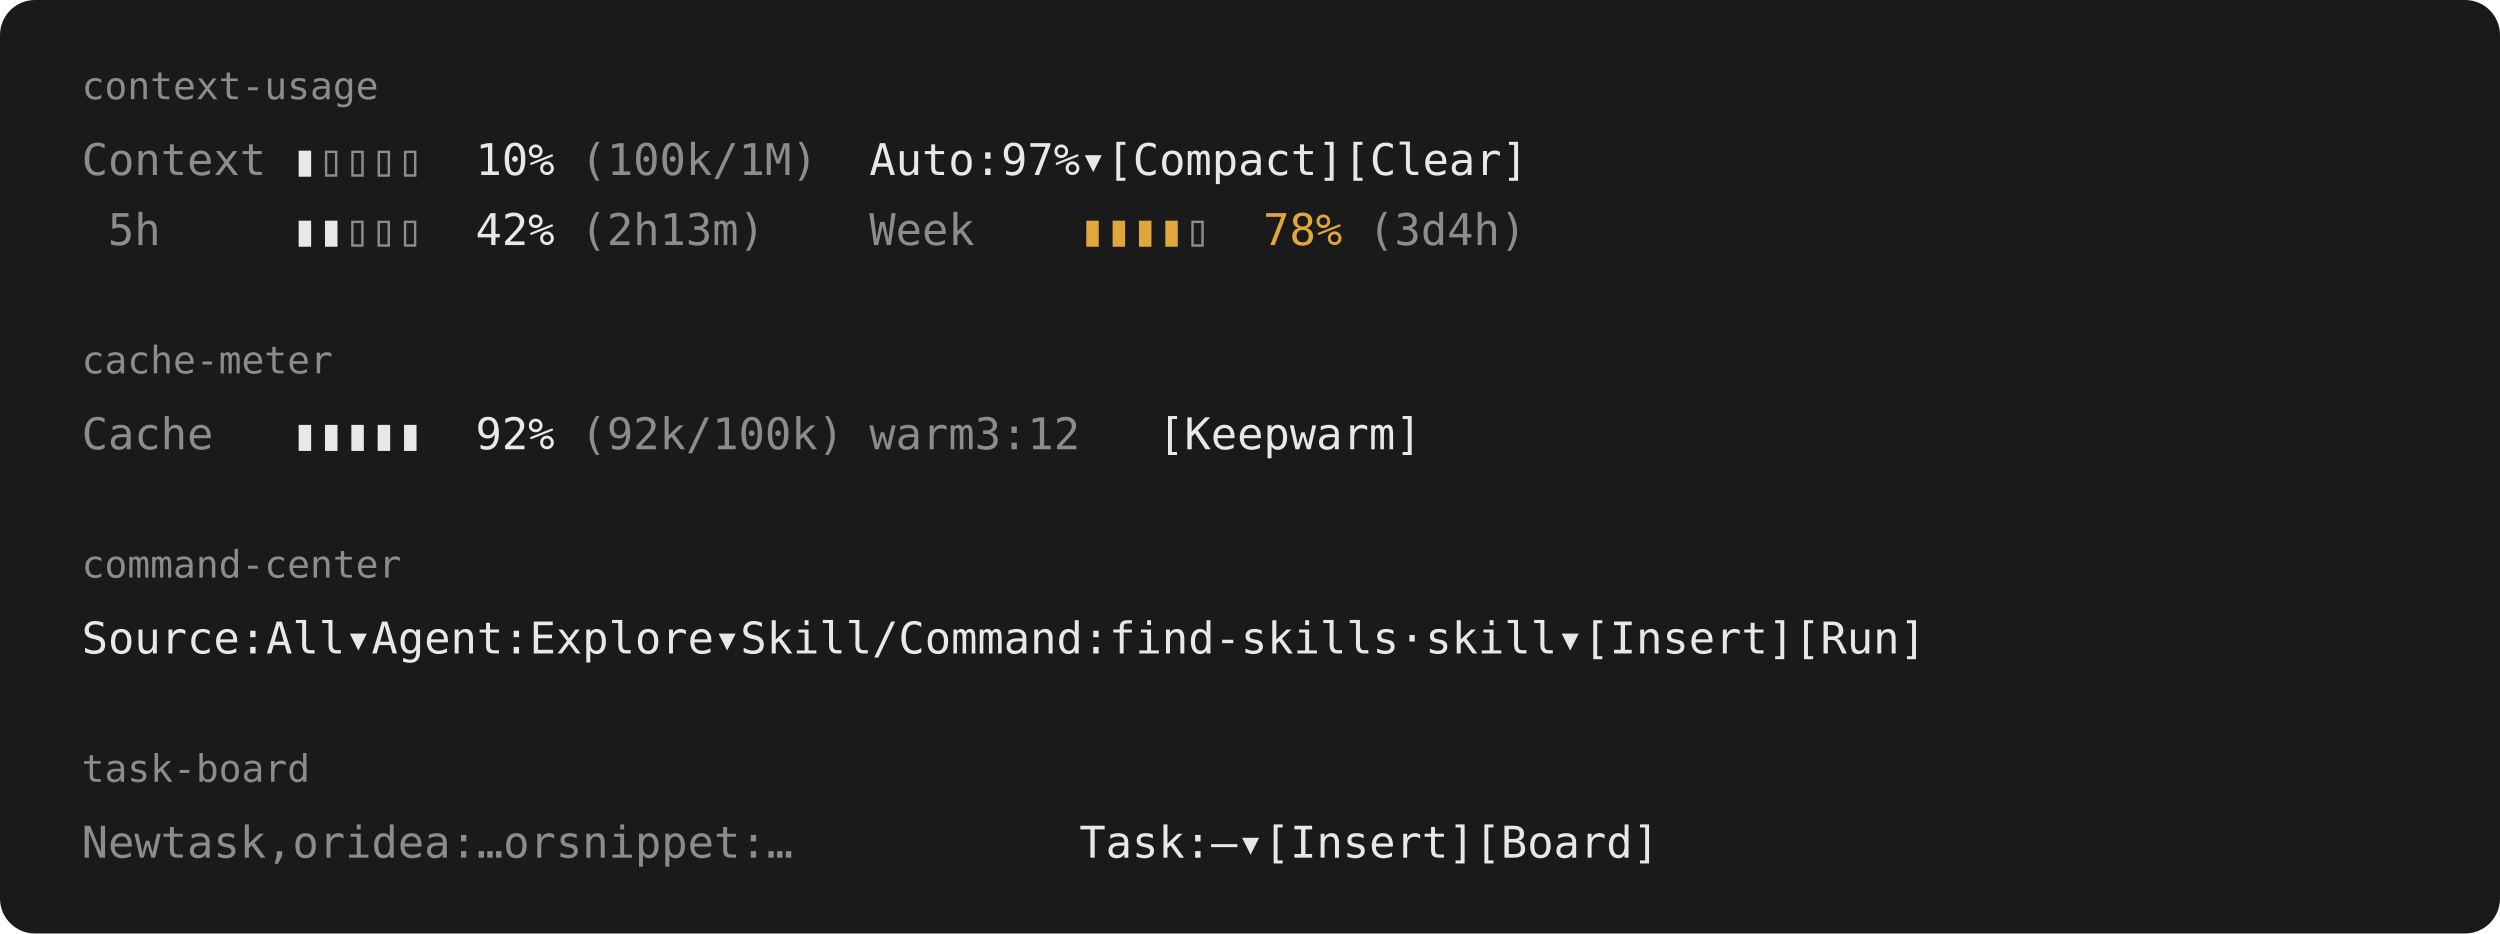
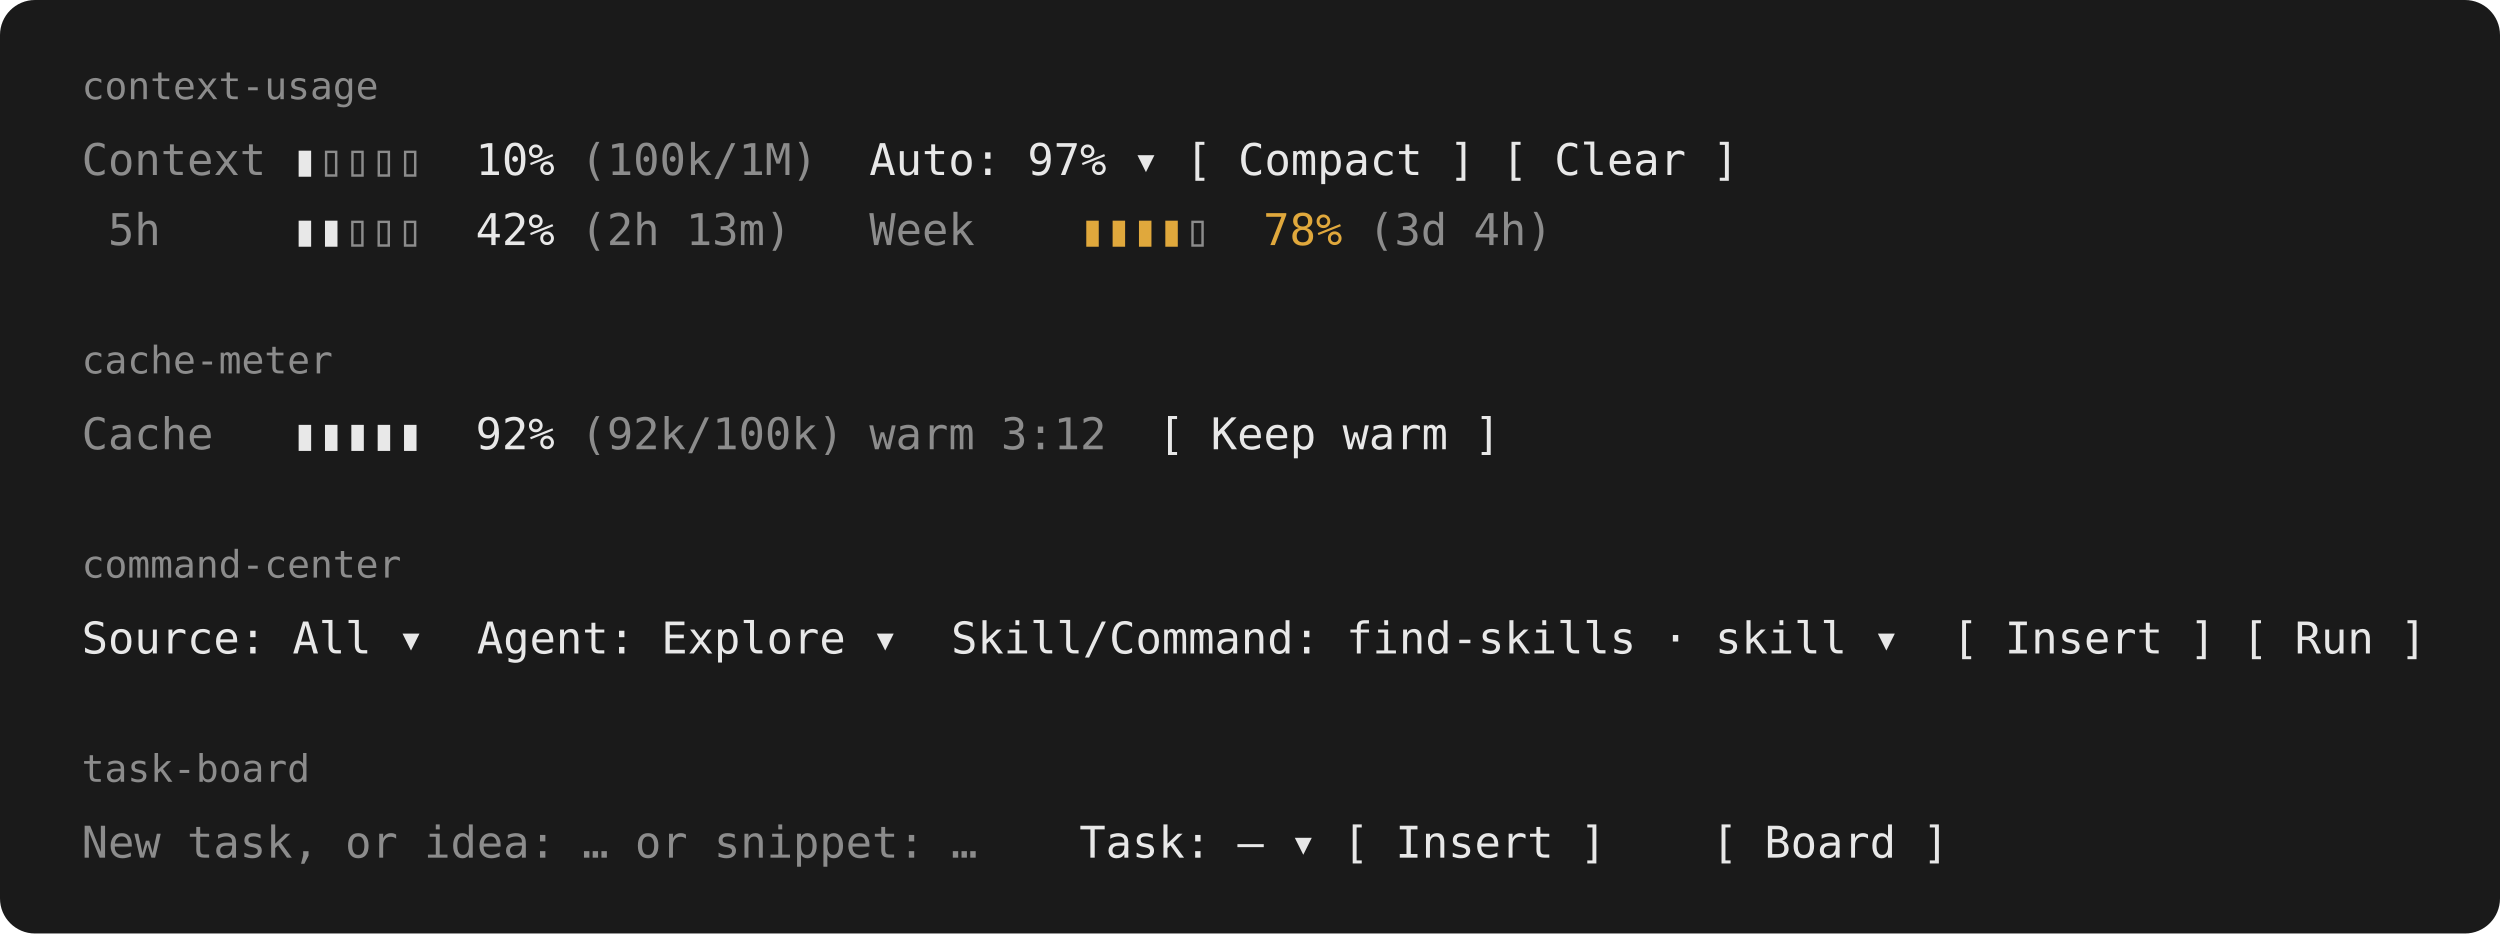
<svg xmlns="http://www.w3.org/2000/svg" viewBox="0 0 857 320" width="857" height="320" role="img" aria-labelledby="t d">
  <rect width="857" height="320" rx="12" fill="#1a1a1a" />
  <g font-family="ui-monospace, SFMono-Regular, 'Cascadia Mono', Consolas, 'DejaVu Sans Mono', monospace" font-size="15" xml:space="preserve">
    <text x="28" y="34" fill="#8c8c8c" font-size="13">context-usage</text>
    <text x="28 37 46 55 64 73 82" y="60" fill="#8c8c8c">Context</text>
    <text x="100" y="60" fill="#e8e8e8">▮</text>
    <text x="109 118 127 136" y="60" fill="#8c8c8c">▯▯▯▯</text>
-     <text x="163 172 181" y="60" fill="#e8e8e8">10%</text>
-     <text x="199 208 217 226 235 244 253 262 271" y="60" fill="#8c8c8c">(100k/1M)</text>
-     <text x="298 307 316 325 334 352 361 370 388 406 424 433 442 451 460 469 478 496 514 532 541 550 559 568 586" y="60" fill="#e8e8e8">Auto:97%▾[Compact][Clear]</text>
-     <text x="37 46" y="84" fill="#8c8c8c">5h</text>
+     <text x="154 163 172 181" y="60" fill="#e8e8e8"> 10%</text>
+     <text x="199 208 217 226 235 244 253 262 271 280" y="60" fill="#8c8c8c">(100k/1M) </text>
+     <text x="298 307 316 325 334 343 352 361 370 379 388 397 406 415 424 433 442 451 460 469 478 487 496 505 514 523 532 541 550 559 568 577 586" y="60" fill="#e8e8e8">Auto: 97% ▾ [ Compact ] [ Clear ]</text>
+     <text x="28 37 46 55 64 73 82" y="84" fill="#8c8c8c"> 5h    </text>
    <text x="100 109" y="84" fill="#e8e8e8">▮▮</text>
    <text x="118 127 136" y="84" fill="#8c8c8c">▯▯▯</text>
-     <text x="163 172 181" y="84" fill="#e8e8e8">42%</text>
-     <text x="199 208 217 235 244 253 262" y="84" fill="#8c8c8c">(2h13m)</text>
-     <text x="298 307 316 325" y="84" fill="#8c8c8c">Week</text>
+     <text x="154 163 172 181" y="84" fill="#e8e8e8"> 42%</text>
+     <text x="199 208 217 226 235 244 253 262 271 280" y="84" fill="#8c8c8c">(2h 13m)  </text>
+     <text x="298 307 316 325 334 343 352" y="84" fill="#8c8c8c">Week   </text>
    <text x="370 379 388 397" y="84" fill="#e0a83c">▮▮▮▮</text>
    <text x="406" y="84" fill="#8c8c8c">▯</text>
-     <text x="433 442 451" y="84" fill="#e0a83c">78%</text>
-     <text x="469 478 487 505 514 523" y="84" fill="#8c8c8c">(3d4h)</text>
+     <text x="424 433 442 451" y="84" fill="#e0a83c"> 78%</text>
+     <text x="469 478 487 496 505 514 523" y="84" fill="#8c8c8c">(3d 4h)</text>
    <text x="28" y="128" fill="#8c8c8c" font-size="13">cache-meter</text>
-     <text x="28 37 46 55 64" y="154" fill="#8c8c8c">Cache</text>
+     <text x="28 37 46 55 64 73 82" y="154" fill="#8c8c8c">Cache  </text>
    <text x="100 109 118 127 136" y="154" fill="#e8e8e8">▮▮▮▮▮</text>
-     <text x="163 172 181" y="154" fill="#e8e8e8">92%</text>
+     <text x="154 163 172 181" y="154" fill="#e8e8e8"> 92%</text>
    <text x="199 208 217 226 235 244 253 262 271 280" y="154" fill="#8c8c8c">(92k/100k)</text>
-     <text x="298 307 316 325 343 352 361 370" y="154" fill="#8c8c8c">warm3:12</text>
-     <text x="397 415 424 433 442 460 469 478 487 505" y="154" fill="#e8e8e8">[Keepwarm]</text>
+     <text x="298 307 316 325 334 343 352 361 370" y="154" fill="#8c8c8c">warm 3:12</text>
+     <text x="397 406 415 424 433 442 451 460 469 478 487 496 505" y="154" fill="#e8e8e8">[ Keep warm ]</text>
    <text x="28" y="198" fill="#8c8c8c" font-size="13">command-center</text>
-     <text x="28 37 46 55 64 73 82 100 109 118 136 163 172 181 190 199 208 226 235 244 253 262 271 280 298 325 334 343 352 361 370 379 388 397 406 415 424 433 442 460 469 478 487 496 505 514 523 532 541 550 568 586 595 604 613 622 640 667 685 694 703 712 721 730 748 766 784 793 802 820" y="224" fill="#e8e8e8">Source:All▾Agent:Explore▾Skill/Command:find-skills·skill▾[Insert][Run]</text>
+     <text x="28 37 46 55 64 73 82 91 100 109 118 127 136 145 154 163 172 181 190 199 208 217 226 235 244 253 262 271 280 289 298 307 316 325 334 343 352 361 370 379 388 397 406 415 424 433 442 451 460 469 478 487 496 505 514 523 532 541 550 559 568 577 586 595 604 613 622 631 640 649 658 667 676 685 694 703 712 721 730 739 748 757 766 775 784 793 802 811 820" y="224" fill="#e8e8e8">Source: All ▾  Agent: Explore ▾  Skill/Command: find-skills · skill ▾  [ Insert ] [ Run ]</text>
    <text x="28" y="268" fill="#8c8c8c" font-size="13">task-board</text>
-     <text x="28 37 46 64 73 82 91 100 118 127 145 154 163 172 181 199 217 226 244 253 262 271 280 289 298 307 325" y="294" fill="#8c8c8c">Newtask,oridea:…orsnippet:…</text>
-     <text x="370 379 388 397 406 424 442 460 478 487 496 505 514 523 541 586 604 613 622 631 640 658" y="294" fill="#e8e8e8">Task:–▾[Insert][Board]</text>
+     <text x="28 37 46 55 64 73 82 91 100 109 118 127 136 145 154 163 172 181 190 199 208 217 226 235 244 253 262 271 280 289 298 307 316 325" y="294" fill="#8c8c8c">New task, or idea: … or snippet: …</text>
+     <text x="370 379 388 397 406 415 424 433 442 451 460 469 478 487 496 505 514 523 532 541 550 559 568 577 586 595 604 613 622 631 640 649 658" y="294" fill="#e8e8e8">Task: – ▾ [ Insert ]    [ Board ]</text>
  </g>
</svg>
